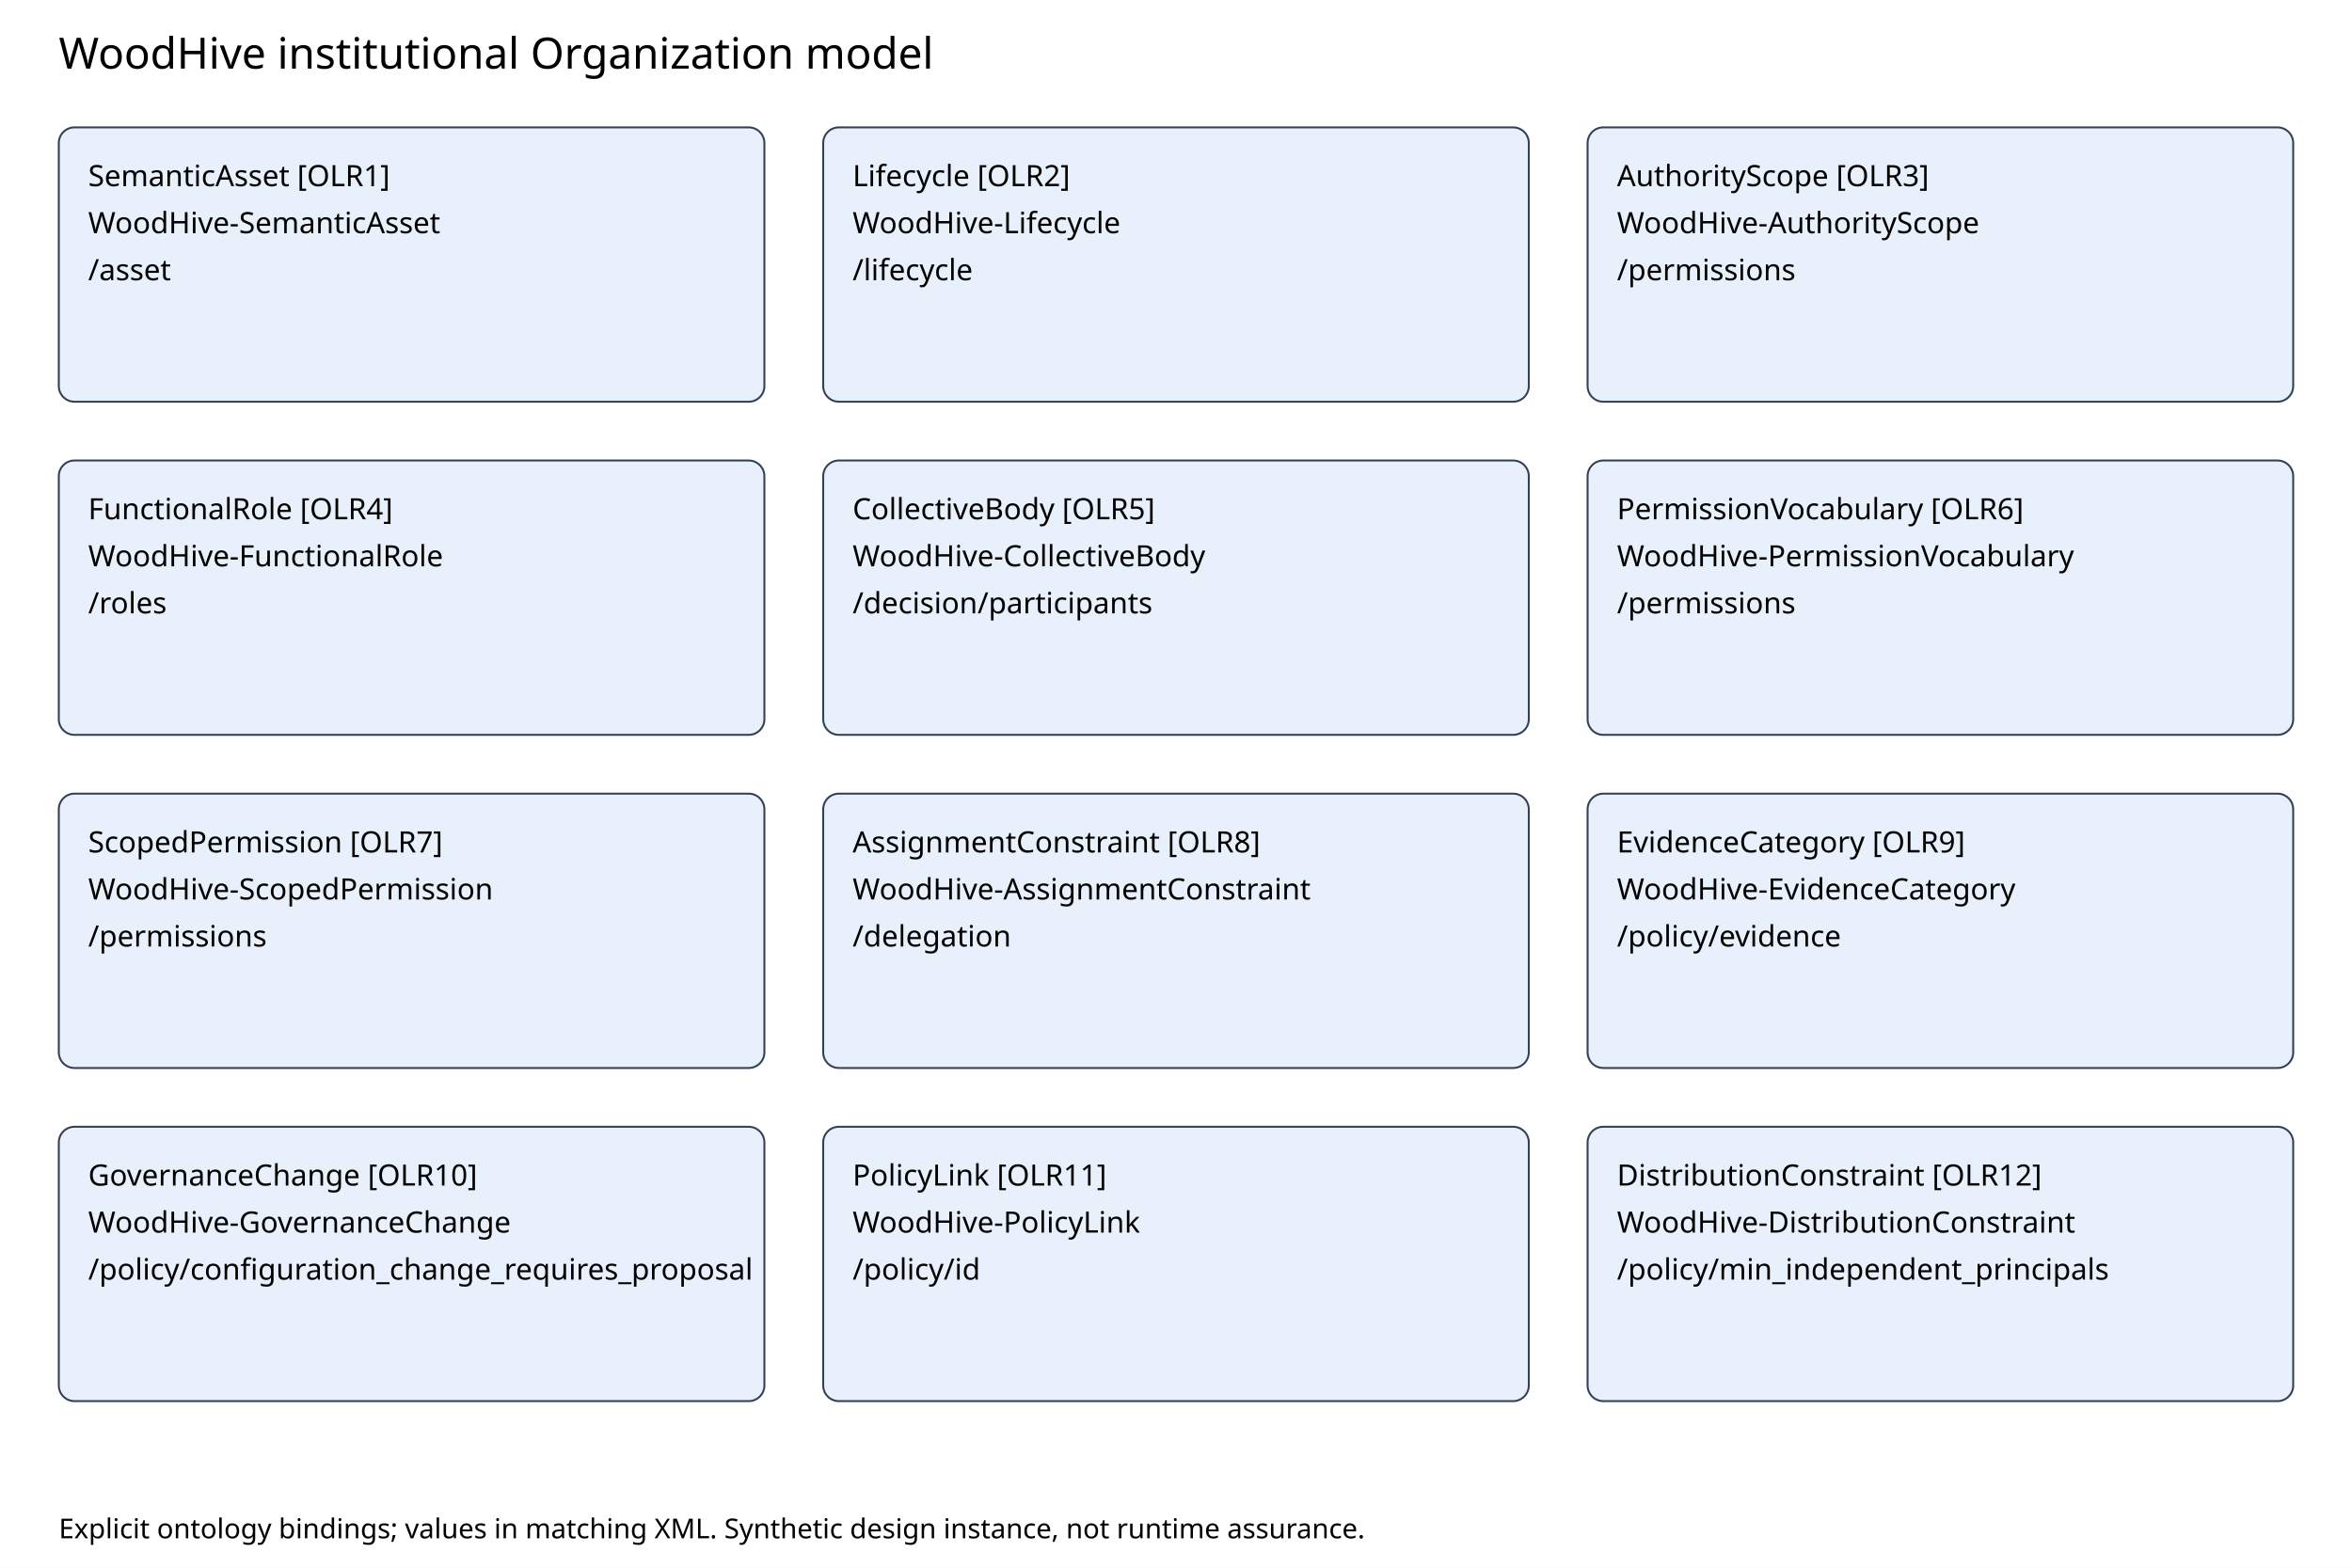
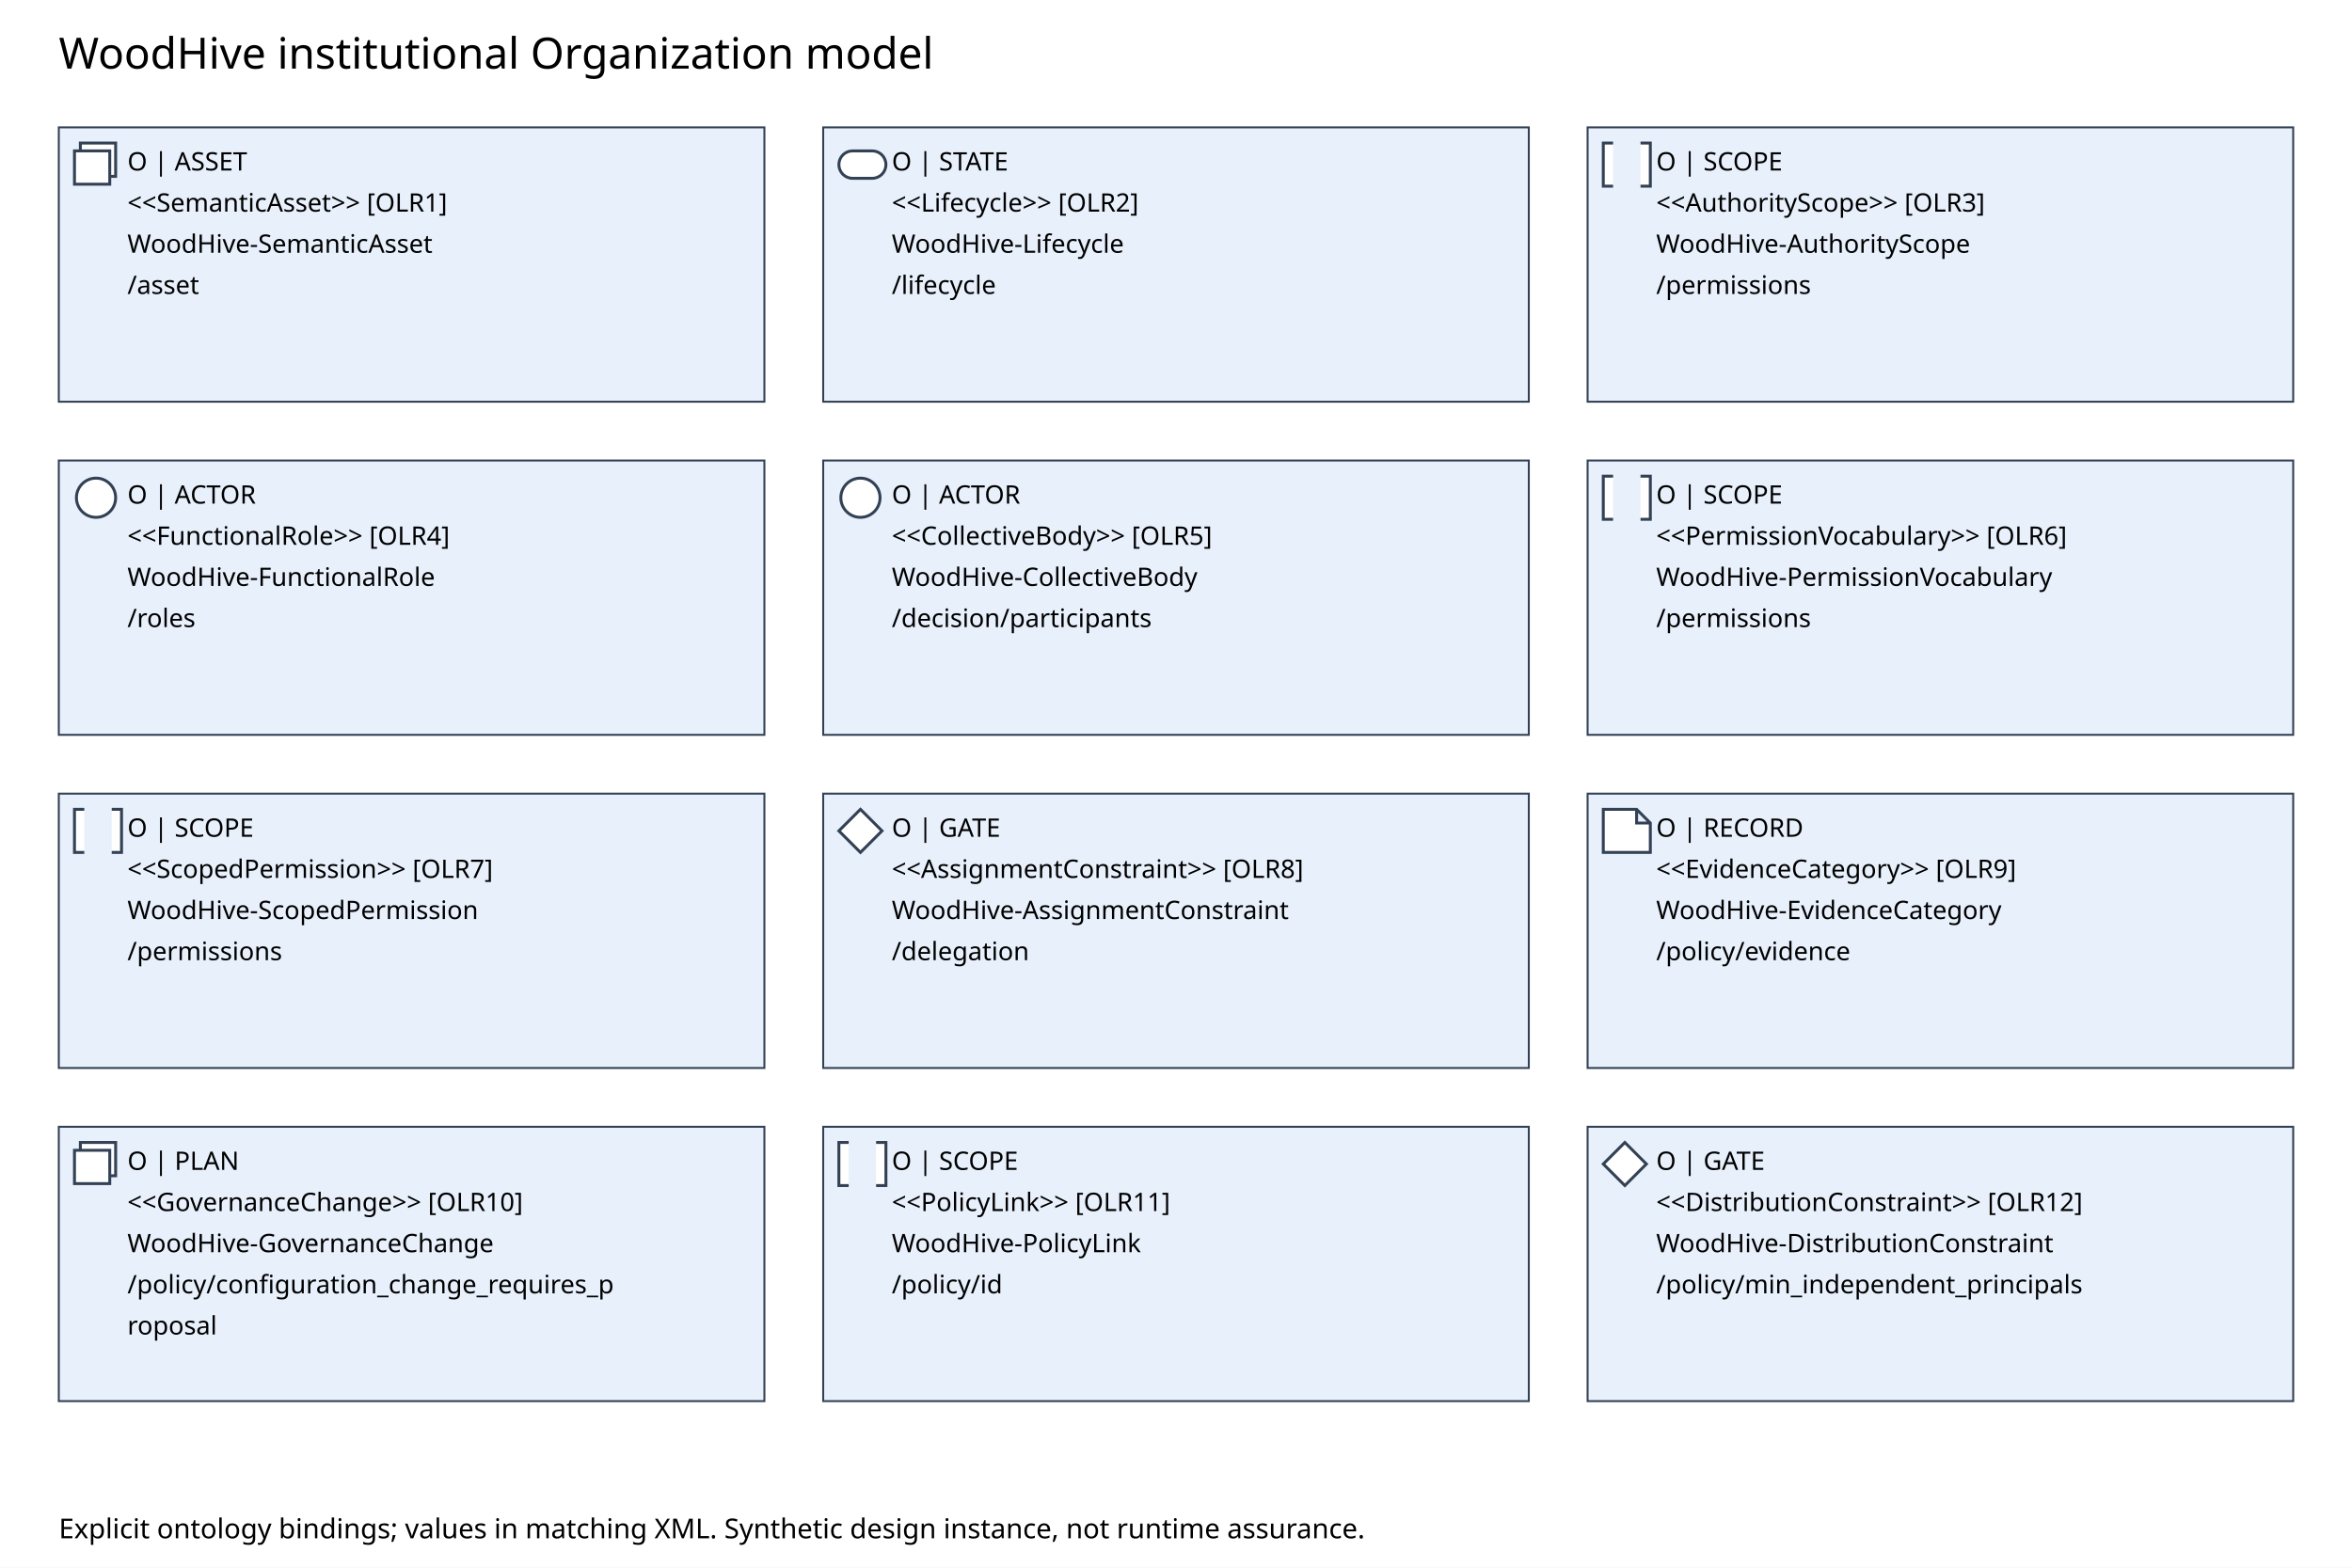
<svg xmlns="http://www.w3.org/2000/svg" width="1200" height="800">
  <rect width="1200" height="800" fill="white" />
  <text x="30" y="35" font-family="sans-serif" font-size="22">WoodHive institutional Organization model</text>
-   <rect x="30" y="65" width="360" height="140" rx="8" fill="#e8f0fb" stroke="#334155" />
-   <text x="45" y="95" font-family="sans-serif" font-size="15">
-     <tspan x="45" dy="0">SemanticAsset [OLR1]</tspan>
-     <tspan x="45" dy="24">WoodHive-SemanticAsset</tspan>
-     <tspan x="45" dy="24">/asset</tspan>
+   <rect x="30" y="65" width="360" height="140" fill="#e8f0fb" stroke="#334155" />
+   <rect x="41" y="73" width="18" height="17" stroke="#334155" stroke-width="1.5" fill="white" />
+   <rect x="38" y="77" width="18" height="17" stroke="#334155" stroke-width="1.5" fill="white" />
+   <text x="65" y="87" font-family="sans-serif" font-size="13">
+     <tspan x="65" dy="0">O | ASSET</tspan>
+     <tspan x="65" dy="21">&lt;&lt;SemanticAsset&gt;&gt; [OLR1]</tspan>
+     <tspan x="65" dy="21">WoodHive-SemanticAsset</tspan>
+     <tspan x="65" dy="21">/asset</tspan>
  </text>
-   <rect x="420" y="65" width="360" height="140" rx="8" fill="#e8f0fb" stroke="#334155" />
-   <text x="435" y="95" font-family="sans-serif" font-size="15">
-     <tspan x="435" dy="0">Lifecycle [OLR2]</tspan>
-     <tspan x="435" dy="24">WoodHive-Lifecycle</tspan>
-     <tspan x="435" dy="24">/lifecycle</tspan>
+   <rect x="420" y="65" width="360" height="140" fill="#e8f0fb" stroke="#334155" />
+   <rect x="428" y="77" width="24" height="14" rx="7" stroke="#334155" stroke-width="1.5" fill="white" />
+   <text x="455" y="87" font-family="sans-serif" font-size="13">
+     <tspan x="455" dy="0">O | STATE</tspan>
+     <tspan x="455" dy="21">&lt;&lt;Lifecycle&gt;&gt; [OLR2]</tspan>
+     <tspan x="455" dy="21">WoodHive-Lifecycle</tspan>
+     <tspan x="455" dy="21">/lifecycle</tspan>
  </text>
-   <rect x="810" y="65" width="360" height="140" rx="8" fill="#e8f0fb" stroke="#334155" />
-   <text x="825" y="95" font-family="sans-serif" font-size="15">
-     <tspan x="825" dy="0">AuthorityScope [OLR3]</tspan>
-     <tspan x="825" dy="24">WoodHive-AuthorityScope</tspan>
-     <tspan x="825" dy="24">/permissions</tspan>
+   <rect x="810" y="65" width="360" height="140" fill="#e8f0fb" stroke="#334155" />
+   <path d="M823,73 L818,73 L818,95 L823,95 M837,73 L842,73 L842,95 L837,95" stroke="#334155" stroke-width="1.5" fill="white" />
+   <text x="845" y="87" font-family="sans-serif" font-size="13">
+     <tspan x="845" dy="0">O | SCOPE</tspan>
+     <tspan x="845" dy="21">&lt;&lt;AuthorityScope&gt;&gt; [OLR3]</tspan>
+     <tspan x="845" dy="21">WoodHive-AuthorityScope</tspan>
+     <tspan x="845" dy="21">/permissions</tspan>
  </text>
-   <rect x="30" y="235" width="360" height="140" rx="8" fill="#e8f0fb" stroke="#334155" />
-   <text x="45" y="265" font-family="sans-serif" font-size="15">
-     <tspan x="45" dy="0">FunctionalRole [OLR4]</tspan>
-     <tspan x="45" dy="24">WoodHive-FunctionalRole</tspan>
-     <tspan x="45" dy="24">/roles</tspan>
+   <rect x="30" y="235" width="360" height="140" fill="#e8f0fb" stroke="#334155" />
+   <circle cx="49" cy="254" r="10" stroke="#334155" stroke-width="1.5" fill="white" />
+   <text x="65" y="257" font-family="sans-serif" font-size="13">
+     <tspan x="65" dy="0">O | ACTOR</tspan>
+     <tspan x="65" dy="21">&lt;&lt;FunctionalRole&gt;&gt; [OLR4]</tspan>
+     <tspan x="65" dy="21">WoodHive-FunctionalRole</tspan>
+     <tspan x="65" dy="21">/roles</tspan>
  </text>
-   <rect x="420" y="235" width="360" height="140" rx="8" fill="#e8f0fb" stroke="#334155" />
-   <text x="435" y="265" font-family="sans-serif" font-size="15">
-     <tspan x="435" dy="0">CollectiveBody [OLR5]</tspan>
-     <tspan x="435" dy="24">WoodHive-CollectiveBody</tspan>
-     <tspan x="435" dy="24">/decision/participants</tspan>
+   <rect x="420" y="235" width="360" height="140" fill="#e8f0fb" stroke="#334155" />
+   <circle cx="439" cy="254" r="10" stroke="#334155" stroke-width="1.5" fill="white" />
+   <text x="455" y="257" font-family="sans-serif" font-size="13">
+     <tspan x="455" dy="0">O | ACTOR</tspan>
+     <tspan x="455" dy="21">&lt;&lt;CollectiveBody&gt;&gt; [OLR5]</tspan>
+     <tspan x="455" dy="21">WoodHive-CollectiveBody</tspan>
+     <tspan x="455" dy="21">/decision/participants</tspan>
  </text>
-   <rect x="810" y="235" width="360" height="140" rx="8" fill="#e8f0fb" stroke="#334155" />
-   <text x="825" y="265" font-family="sans-serif" font-size="15">
-     <tspan x="825" dy="0">PermissionVocabulary [OLR6]</tspan>
-     <tspan x="825" dy="24">WoodHive-PermissionVocabulary</tspan>
-     <tspan x="825" dy="24">/permissions</tspan>
+   <rect x="810" y="235" width="360" height="140" fill="#e8f0fb" stroke="#334155" />
+   <path d="M823,243 L818,243 L818,265 L823,265 M837,243 L842,243 L842,265 L837,265" stroke="#334155" stroke-width="1.5" fill="white" />
+   <text x="845" y="257" font-family="sans-serif" font-size="13">
+     <tspan x="845" dy="0">O | SCOPE</tspan>
+     <tspan x="845" dy="21">&lt;&lt;PermissionVocabulary&gt;&gt; [OLR6]</tspan>
+     <tspan x="845" dy="21">WoodHive-PermissionVocabulary</tspan>
+     <tspan x="845" dy="21">/permissions</tspan>
  </text>
-   <rect x="30" y="405" width="360" height="140" rx="8" fill="#e8f0fb" stroke="#334155" />
-   <text x="45" y="435" font-family="sans-serif" font-size="15">
-     <tspan x="45" dy="0">ScopedPermission [OLR7]</tspan>
-     <tspan x="45" dy="24">WoodHive-ScopedPermission</tspan>
-     <tspan x="45" dy="24">/permissions</tspan>
+   <rect x="30" y="405" width="360" height="140" fill="#e8f0fb" stroke="#334155" />
+   <path d="M43,413 L38,413 L38,435 L43,435 M57,413 L62,413 L62,435 L57,435" stroke="#334155" stroke-width="1.5" fill="white" />
+   <text x="65" y="427" font-family="sans-serif" font-size="13">
+     <tspan x="65" dy="0">O | SCOPE</tspan>
+     <tspan x="65" dy="21">&lt;&lt;ScopedPermission&gt;&gt; [OLR7]</tspan>
+     <tspan x="65" dy="21">WoodHive-ScopedPermission</tspan>
+     <tspan x="65" dy="21">/permissions</tspan>
  </text>
-   <rect x="420" y="405" width="360" height="140" rx="8" fill="#e8f0fb" stroke="#334155" />
-   <text x="435" y="435" font-family="sans-serif" font-size="15">
-     <tspan x="435" dy="0">AssignmentConstraint [OLR8]</tspan>
-     <tspan x="435" dy="24">WoodHive-AssignmentConstraint</tspan>
-     <tspan x="435" dy="24">/delegation</tspan>
+   <rect x="420" y="405" width="360" height="140" fill="#e8f0fb" stroke="#334155" />
+   <path d="M439,413 L450,424 L439,435 L428,424 Z" stroke="#334155" stroke-width="1.5" fill="white" />
+   <text x="455" y="427" font-family="sans-serif" font-size="13">
+     <tspan x="455" dy="0">O | GATE</tspan>
+     <tspan x="455" dy="21">&lt;&lt;AssignmentConstraint&gt;&gt; [OLR8]</tspan>
+     <tspan x="455" dy="21">WoodHive-AssignmentConstraint</tspan>
+     <tspan x="455" dy="21">/delegation</tspan>
  </text>
-   <rect x="810" y="405" width="360" height="140" rx="8" fill="#e8f0fb" stroke="#334155" />
-   <text x="825" y="435" font-family="sans-serif" font-size="15">
-     <tspan x="825" dy="0">EvidenceCategory [OLR9]</tspan>
-     <tspan x="825" dy="24">WoodHive-EvidenceCategory</tspan>
-     <tspan x="825" dy="24">/policy/evidence</tspan>
+   <rect x="810" y="405" width="360" height="140" fill="#e8f0fb" stroke="#334155" />
+   <path d="M818,413 L835,413 L842,420 L842,435 L818,435 Z M835,413 L835,420 L842,420" stroke="#334155" stroke-width="1.5" fill="white" />
+   <text x="845" y="427" font-family="sans-serif" font-size="13">
+     <tspan x="845" dy="0">O | RECORD</tspan>
+     <tspan x="845" dy="21">&lt;&lt;EvidenceCategory&gt;&gt; [OLR9]</tspan>
+     <tspan x="845" dy="21">WoodHive-EvidenceCategory</tspan>
+     <tspan x="845" dy="21">/policy/evidence</tspan>
  </text>
-   <rect x="30" y="575" width="360" height="140" rx="8" fill="#e8f0fb" stroke="#334155" />
-   <text x="45" y="605" font-family="sans-serif" font-size="15">
-     <tspan x="45" dy="0">GovernanceChange [OLR10]</tspan>
-     <tspan x="45" dy="24">WoodHive-GovernanceChange</tspan>
-     <tspan x="45" dy="24">/policy/configuration_change_requires_proposal</tspan>
+   <rect x="30" y="575" width="360" height="140" fill="#e8f0fb" stroke="#334155" />
+   <rect x="41" y="583" width="18" height="17" stroke="#334155" stroke-width="1.5" fill="white" />
+   <rect x="38" y="587" width="18" height="17" stroke="#334155" stroke-width="1.5" fill="white" />
+   <text x="65" y="597" font-family="sans-serif" font-size="13">
+     <tspan x="65" dy="0">O | PLAN</tspan>
+     <tspan x="65" dy="21">&lt;&lt;GovernanceChange&gt;&gt; [OLR10]</tspan>
+     <tspan x="65" dy="21">WoodHive-GovernanceChange</tspan>
+     <tspan x="65" dy="21">/policy/configuration_change_requires_p</tspan>
+     <tspan x="65" dy="21">roposal</tspan>
  </text>
-   <rect x="420" y="575" width="360" height="140" rx="8" fill="#e8f0fb" stroke="#334155" />
-   <text x="435" y="605" font-family="sans-serif" font-size="15">
-     <tspan x="435" dy="0">PolicyLink [OLR11]</tspan>
-     <tspan x="435" dy="24">WoodHive-PolicyLink</tspan>
-     <tspan x="435" dy="24">/policy/id</tspan>
+   <rect x="420" y="575" width="360" height="140" fill="#e8f0fb" stroke="#334155" />
+   <path d="M433,583 L428,583 L428,605 L433,605 M447,583 L452,583 L452,605 L447,605" stroke="#334155" stroke-width="1.5" fill="white" />
+   <text x="455" y="597" font-family="sans-serif" font-size="13">
+     <tspan x="455" dy="0">O | SCOPE</tspan>
+     <tspan x="455" dy="21">&lt;&lt;PolicyLink&gt;&gt; [OLR11]</tspan>
+     <tspan x="455" dy="21">WoodHive-PolicyLink</tspan>
+     <tspan x="455" dy="21">/policy/id</tspan>
  </text>
-   <rect x="810" y="575" width="360" height="140" rx="8" fill="#e8f0fb" stroke="#334155" />
-   <text x="825" y="605" font-family="sans-serif" font-size="15">
-     <tspan x="825" dy="0">DistributionConstraint [OLR12]</tspan>
-     <tspan x="825" dy="24">WoodHive-DistributionConstraint</tspan>
-     <tspan x="825" dy="24">/policy/min_independent_principals</tspan>
+   <rect x="810" y="575" width="360" height="140" fill="#e8f0fb" stroke="#334155" />
+   <path d="M829,583 L840,594 L829,605 L818,594 Z" stroke="#334155" stroke-width="1.5" fill="white" />
+   <text x="845" y="597" font-family="sans-serif" font-size="13">
+     <tspan x="845" dy="0">O | GATE</tspan>
+     <tspan x="845" dy="21">&lt;&lt;DistributionConstraint&gt;&gt; [OLR12]</tspan>
+     <tspan x="845" dy="21">WoodHive-DistributionConstraint</tspan>
+     <tspan x="845" dy="21">/policy/min_independent_principals</tspan>
  </text>
  <text x="30" y="785" font-family="sans-serif" font-size="14">Explicit ontology bindings; values in matching XML. Synthetic design instance, not runtime assurance.</text>
</svg>
